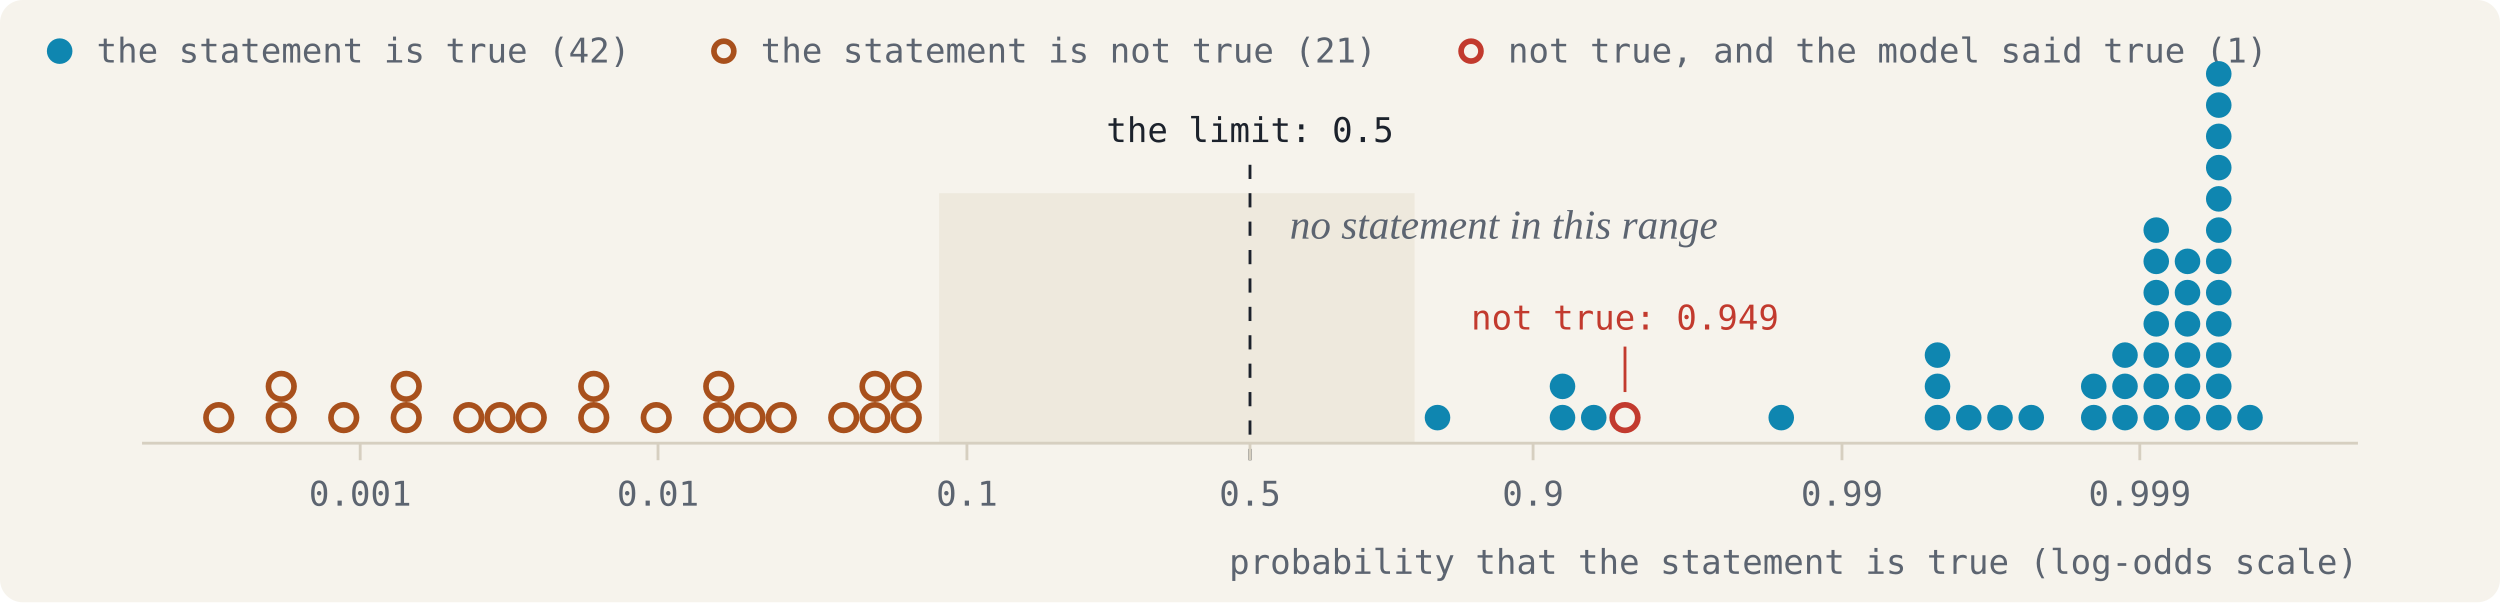
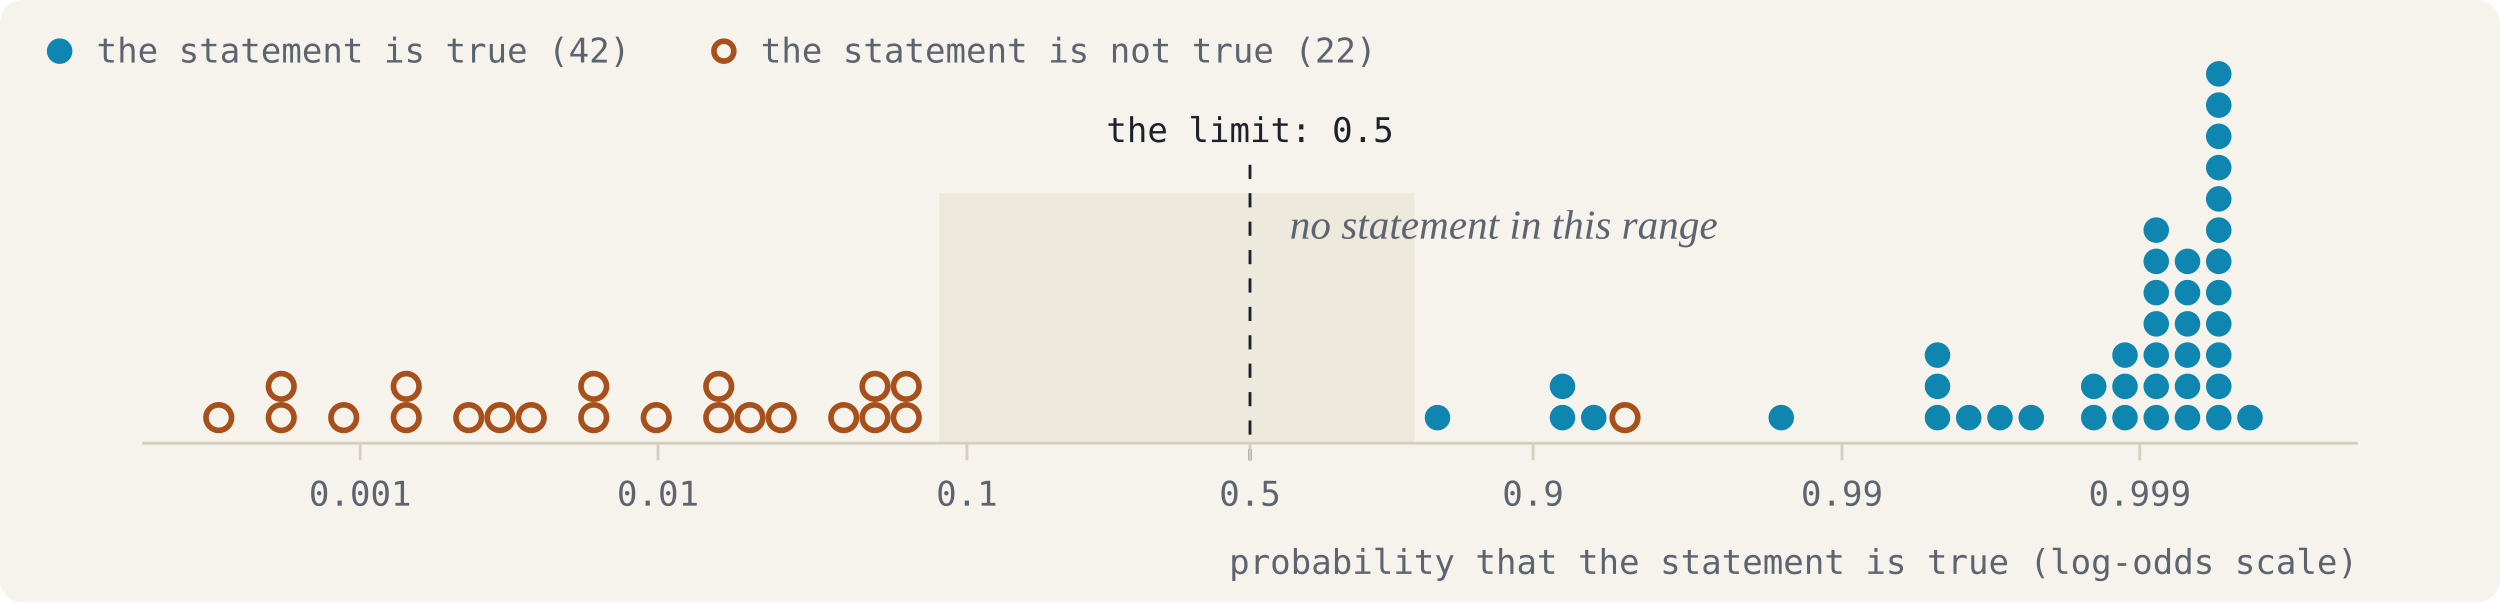
<svg xmlns="http://www.w3.org/2000/svg" viewBox="0 -34 880 212.0" width="880" role="img" aria-label="Twenty-one statements that are not true have probabilities from 0.0003 to 0.0643. Forty-two true statements have probabilities from 0.8238 to 0.9996. One statement that is not true has 0.9489.">
  <style>
text { font-family: ui-monospace, SFMono-Regular, Menlo, Consolas, "DejaVu Sans Mono", monospace; font-size: 12px; fill: #1c222c; }
text.m { fill: #5c6470; } text.s { font-family: Georgia, "Times New Roman", serif; font-style: italic; font-size: 14.5px; } text.h { font-weight: 600; }
.ax { stroke: #d6cfc0; stroke-width: 1; fill: none; } .ln { fill: none; stroke-width: 2; stroke-linejoin: round; stroke-linecap: round; }
- .sb { stroke: #0F86B0; } .sr { stroke: #A8501C; } .sg { stroke: #9A7400; } .sm { stroke: #5c6470; } .si { stroke: #1c222c; } .sx { stroke: #C23A2E; }
- .fb { fill: #0F86B0; } .fr { fill: #A8501C; } .fg { fill: #9A7400; } .fx, text.fx { fill: #C23A2E; } .fbg, text.fbg { fill: #f6f3ec; } .fp { fill: #eee9dd; } .fn { fill: none; } .fm { fill: #5c6470; }
+ .sb { stroke: #0F86B0; } .sr { stroke: #A8501C; } .sg { stroke: #9A7400; } .sm { stroke: #5c6470; } .si { stroke: #1c222c; }
+ .fb { fill: #0F86B0; } .fr { fill: #A8501C; } .fg { fill: #9A7400; } .fbg, text.fbg { fill: #f6f3ec; } .fp { fill: #eee9dd; } .fn { fill: none; } .fm { fill: #5c6470; }
.box { fill: #eee9dd; stroke: #d6cfc0; stroke-width: 1.5; } .dash { stroke-dasharray: 5 5; }
text.halo { paint-order: stroke; stroke: #f6f3ec; stroke-width: 4px; stroke-linejoin: round; }
.chip.on rect { stroke: #9A7400; stroke-width: 2.5; }
</style>
  <rect x="0" y="-34" width="880" height="212.0" rx="8" fill="#f6f3ec" />
  <circle cx="21" cy="-16" r="4.5" fill="#0F86B0" />
  <text x="34" y="-12" class="m">the statement is true (42)</text>
  <circle cx="254.8" cy="-16" r="3.5" fill="#f6f3ec" stroke="#A8501C" stroke-width="2" />
-   <text x="267.8" y="-12" class="m">the statement is not true (21)</text>
-   <circle cx="517.8" cy="-16" r="3.5" fill="#f6f3ec" stroke="#C23A2E" stroke-width="2" />
-   <text x="530.8" y="-12" class="m">not true, and the model said true (1)</text>
+   <text x="267.8" y="-12" class="m">the statement is not true (22)</text>
  <rect x="330.568" y="34" width="167.374" height="88" class="fp" />
  <text x="454" y="50" class="s m">no statement in this range</text>
  <line x1="50" x2="830" y1="122" y2="122" class="ax" />
  <line x1="440" x2="440" y1="24" y2="128" class="ax si dash" />
  <text x="440" y="16" text-anchor="middle">the limit: 0.5</text>
  <line x1="126.787" x2="126.787" y1="122" y2="128" class="ax" />
  <text x="126.787" y="144" text-anchor="middle" class="m">0.001</text>
  <line x1="231.617" x2="231.617" y1="122" y2="128" class="ax" />
  <text x="231.617" y="144" text-anchor="middle" class="m">0.01</text>
  <line x1="340.358" x2="340.358" y1="122" y2="128" class="ax" />
  <text x="340.358" y="144" text-anchor="middle" class="m">0.1</text>
  <line x1="440" x2="440" y1="122" y2="128" class="ax" />
  <text x="440" y="144" text-anchor="middle" class="m">0.5</text>
  <line x1="539.642" x2="539.642" y1="122" y2="128" class="ax" />
  <text x="539.642" y="144" text-anchor="middle" class="m">0.9</text>
  <line x1="648.383" x2="648.383" y1="122" y2="128" class="ax" />
  <text x="648.383" y="144" text-anchor="middle" class="m">0.99</text>
  <line x1="753.213" x2="753.213" y1="122" y2="128" class="ax" />
  <text x="753.213" y="144" text-anchor="middle" class="m">0.999</text>
  <text x="830" y="168" text-anchor="end" class="m">probability that the statement is true (log-odds scale)</text>
  <circle cx="77" cy="113" r="4.5" class="fbg sr" stroke-width="2" />
  <circle cx="99" cy="113" r="4.5" class="fbg sr" stroke-width="2" />
  <circle cx="99" cy="102" r="4.5" class="fbg sr" stroke-width="2" />
  <circle cx="121" cy="113" r="4.5" class="fbg sr" stroke-width="2" />
  <circle cx="143" cy="113" r="4.5" class="fbg sr" stroke-width="2" />
  <circle cx="143" cy="102" r="4.5" class="fbg sr" stroke-width="2" />
  <circle cx="165" cy="113" r="4.5" class="fbg sr" stroke-width="2" />
  <circle cx="176" cy="113" r="4.5" class="fbg sr" stroke-width="2" />
  <circle cx="187" cy="113" r="4.5" class="fbg sr" stroke-width="2" />
  <circle cx="209" cy="113" r="4.5" class="fbg sr" stroke-width="2" />
  <circle cx="209" cy="102" r="4.5" class="fbg sr" stroke-width="2" />
  <circle cx="231" cy="113" r="4.5" class="fbg sr" stroke-width="2" />
  <circle cx="253" cy="113" r="4.5" class="fbg sr" stroke-width="2" />
  <circle cx="253" cy="102" r="4.5" class="fbg sr" stroke-width="2" />
  <circle cx="264" cy="113" r="4.5" class="fbg sr" stroke-width="2" />
  <circle cx="275" cy="113" r="4.5" class="fbg sr" stroke-width="2" />
  <circle cx="297" cy="113" r="4.5" class="fbg sr" stroke-width="2" />
  <circle cx="308" cy="113" r="4.5" class="fbg sr" stroke-width="2" />
  <circle cx="308" cy="102" r="4.5" class="fbg sr" stroke-width="2" />
  <circle cx="319" cy="113" r="4.5" class="fbg sr" stroke-width="2" />
  <circle cx="319" cy="102" r="4.5" class="fbg sr" stroke-width="2" />
-   <circle cx="572" cy="113" r="4.5" class="fbg sx" stroke-width="2" />
-   <line x1="572" x2="572" y1="104" y2="88" class="ax sx" />
-   <text x="572" y="82" text-anchor="middle" class="fx halo">not true: 0.949</text>
+   <circle cx="572" cy="113" r="4.5" class="fbg sr" stroke-width="2" />
  <circle cx="506" cy="113" r="4.5" class="fb" stroke-width="0" />
  <circle cx="550" cy="113" r="4.5" class="fb" stroke-width="0" />
  <circle cx="550" cy="102" r="4.5" class="fb" stroke-width="0" />
  <circle cx="561" cy="113" r="4.5" class="fb" stroke-width="0" />
  <circle cx="627" cy="113" r="4.5" class="fb" stroke-width="0" />
  <circle cx="682" cy="113" r="4.5" class="fb" stroke-width="0" />
  <circle cx="682" cy="102" r="4.5" class="fb" stroke-width="0" />
  <circle cx="682" cy="91" r="4.5" class="fb" stroke-width="0" />
  <circle cx="693" cy="113" r="4.5" class="fb" stroke-width="0" />
  <circle cx="704" cy="113" r="4.5" class="fb" stroke-width="0" />
  <circle cx="715" cy="113" r="4.5" class="fb" stroke-width="0" />
  <circle cx="737" cy="113" r="4.5" class="fb" stroke-width="0" />
  <circle cx="737" cy="102" r="4.5" class="fb" stroke-width="0" />
  <circle cx="748" cy="113" r="4.5" class="fb" stroke-width="0" />
  <circle cx="748" cy="102" r="4.5" class="fb" stroke-width="0" />
  <circle cx="748" cy="91" r="4.5" class="fb" stroke-width="0" />
  <circle cx="759" cy="113" r="4.5" class="fb" stroke-width="0" />
  <circle cx="759" cy="102" r="4.5" class="fb" stroke-width="0" />
  <circle cx="759" cy="91" r="4.5" class="fb" stroke-width="0" />
  <circle cx="759" cy="80" r="4.5" class="fb" stroke-width="0" />
  <circle cx="759" cy="69" r="4.5" class="fb" stroke-width="0" />
  <circle cx="759" cy="58" r="4.5" class="fb" stroke-width="0" />
  <circle cx="759" cy="47" r="4.5" class="fb" stroke-width="0" />
  <circle cx="770" cy="113" r="4.5" class="fb" stroke-width="0" />
  <circle cx="770" cy="102" r="4.5" class="fb" stroke-width="0" />
  <circle cx="770" cy="91" r="4.5" class="fb" stroke-width="0" />
  <circle cx="770" cy="80" r="4.5" class="fb" stroke-width="0" />
  <circle cx="770" cy="69" r="4.5" class="fb" stroke-width="0" />
  <circle cx="770" cy="58" r="4.5" class="fb" stroke-width="0" />
  <circle cx="781" cy="113" r="4.5" class="fb" stroke-width="0" />
  <circle cx="781" cy="102" r="4.5" class="fb" stroke-width="0" />
  <circle cx="781" cy="91" r="4.5" class="fb" stroke-width="0" />
  <circle cx="781" cy="80" r="4.5" class="fb" stroke-width="0" />
  <circle cx="781" cy="69" r="4.5" class="fb" stroke-width="0" />
  <circle cx="781" cy="58" r="4.5" class="fb" stroke-width="0" />
  <circle cx="781" cy="47" r="4.5" class="fb" stroke-width="0" />
  <circle cx="781" cy="36" r="4.5" class="fb" stroke-width="0" />
  <circle cx="781" cy="25" r="4.5" class="fb" stroke-width="0" />
  <circle cx="781" cy="14" r="4.5" class="fb" stroke-width="0" />
  <circle cx="781" cy="3" r="4.5" class="fb" stroke-width="0" />
  <circle cx="781" cy="-8" r="4.5" class="fb" stroke-width="0" />
  <circle cx="792" cy="113" r="4.5" class="fb" stroke-width="0" />
</svg>
